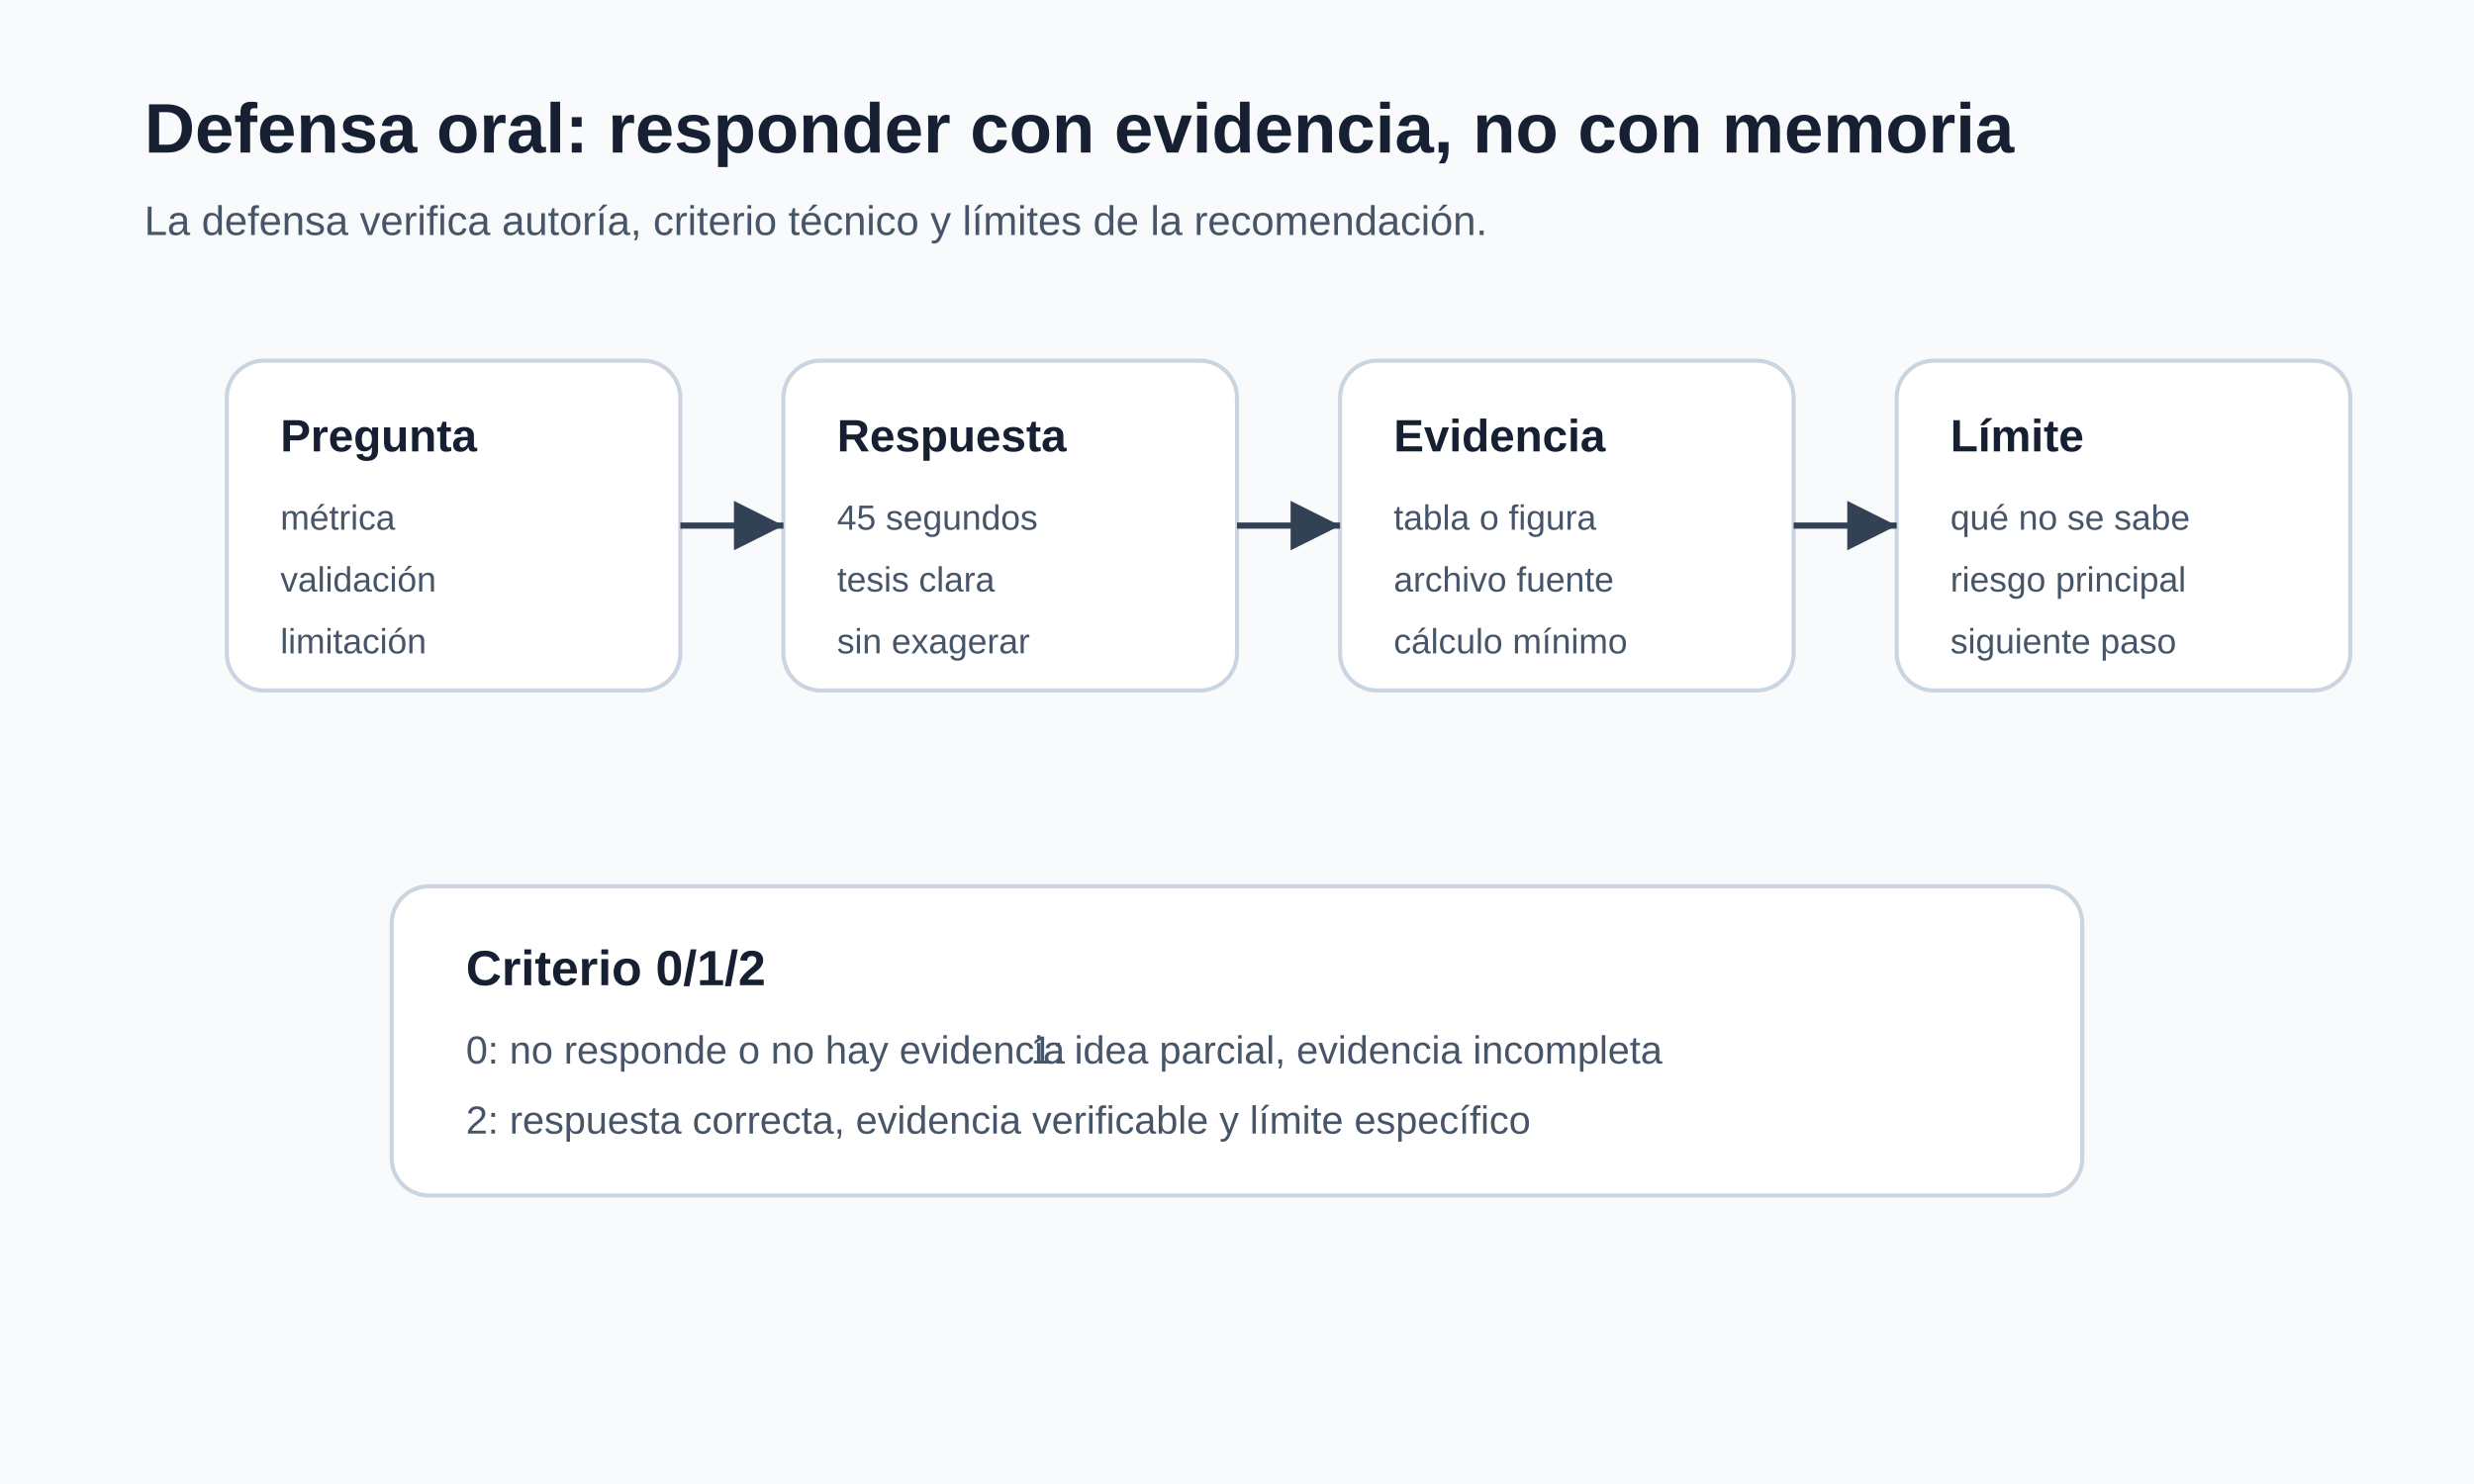
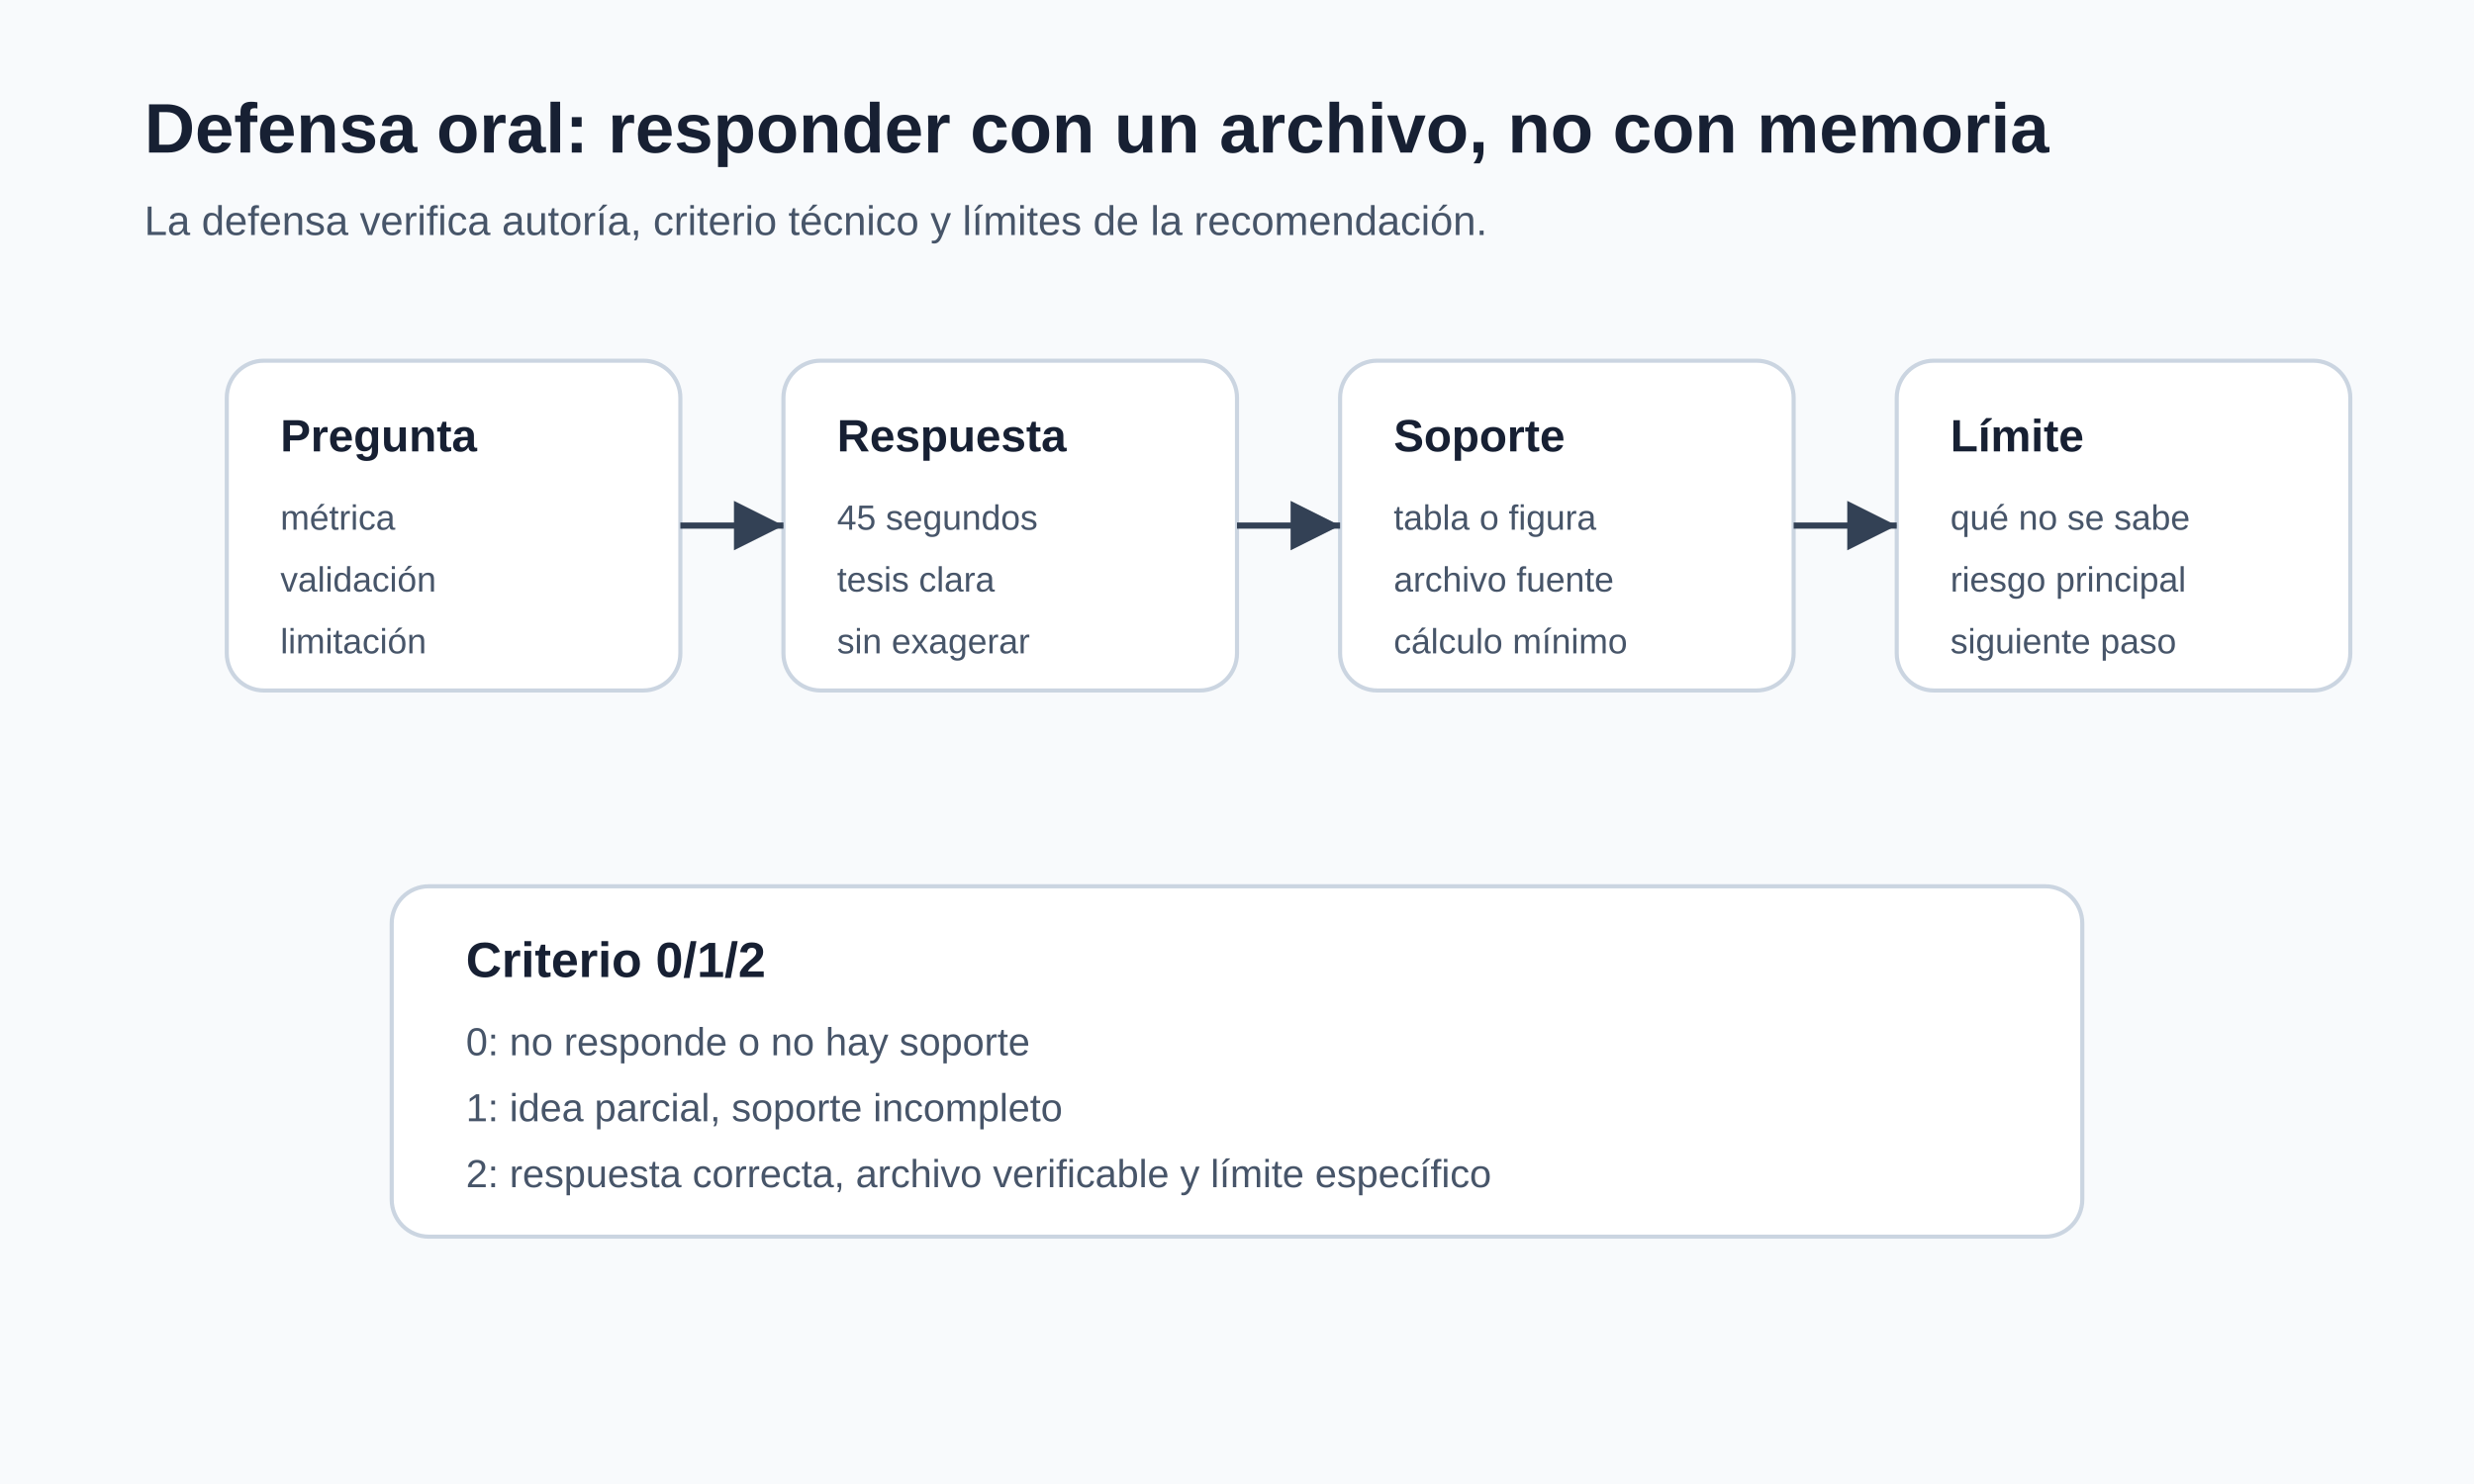
<svg xmlns="http://www.w3.org/2000/svg" width="1200" height="720" viewBox="0 0 1200 720" role="img" aria-labelledby="title desc">
  <rect width="1200" height="720" fill="#f8fafc" />
-   <text x="70" y="74" font-family="Arial, sans-serif" font-size="34" font-weight="700" fill="#172033">Defensa oral: responder con evidencia, no con memoria</text>
+   <text x="70" y="74" font-family="Arial, sans-serif" font-size="34" font-weight="700" fill="#172033">Defensa oral: responder con un archivo, no con memoria</text>
  <text x="70" y="114" font-family="Arial, sans-serif" font-size="20" fill="#475569">La defensa verifica autoría, criterio técnico y límites de la recomendación.</text>
  <defs>
    <marker id="arrow" markerWidth="12" markerHeight="12" refX="10" refY="6" orient="auto">
      <path d="M2,2 L10,6 L2,10 Z" fill="#334155" />
    </marker>
  </defs>
  <g transform="translate(110 175)" font-family="Arial, sans-serif">
    <rect x="0" y="0" width="220" height="160" rx="18" fill="#ffffff" stroke="#cbd5e1" stroke-width="2" />
    <text x="26" y="44" font-size="22" font-weight="700" fill="#172033">Pregunta</text>
    <text x="26" y="82" font-size="17" fill="#475569">métrica</text>
    <text x="26" y="112" font-size="17" fill="#475569">validación</text>
    <text x="26" y="142" font-size="17" fill="#475569">limitación</text>
    <rect x="270" y="0" width="220" height="160" rx="18" fill="#ffffff" stroke="#cbd5e1" stroke-width="2" />
    <text x="296" y="44" font-size="22" font-weight="700" fill="#172033">Respuesta</text>
    <text x="296" y="82" font-size="17" fill="#475569">45 segundos</text>
    <text x="296" y="112" font-size="17" fill="#475569">tesis clara</text>
    <text x="296" y="142" font-size="17" fill="#475569">sin exagerar</text>
    <rect x="540" y="0" width="220" height="160" rx="18" fill="#ffffff" stroke="#cbd5e1" stroke-width="2" />
-     <text x="566" y="44" font-size="22" font-weight="700" fill="#172033">Evidencia</text>
+     <text x="566" y="44" font-size="22" font-weight="700" fill="#172033">Soporte</text>
    <text x="566" y="82" font-size="17" fill="#475569">tabla o figura</text>
    <text x="566" y="112" font-size="17" fill="#475569">archivo fuente</text>
    <text x="566" y="142" font-size="17" fill="#475569">cálculo mínimo</text>
    <rect x="810" y="0" width="220" height="160" rx="18" fill="#ffffff" stroke="#cbd5e1" stroke-width="2" />
    <text x="836" y="44" font-size="22" font-weight="700" fill="#172033">Límite</text>
    <text x="836" y="82" font-size="17" fill="#475569">qué no se sabe</text>
    <text x="836" y="112" font-size="17" fill="#475569">riesgo principal</text>
    <text x="836" y="142" font-size="17" fill="#475569">siguiente paso</text>
    <line x1="220" y1="80" x2="270" y2="80" stroke="#334155" stroke-width="3" marker-end="url(#arrow)" />
    <line x1="490" y1="80" x2="540" y2="80" stroke="#334155" stroke-width="3" marker-end="url(#arrow)" />
    <line x1="760" y1="80" x2="810" y2="80" stroke="#334155" stroke-width="3" marker-end="url(#arrow)" />
  </g>
  <g transform="translate(190 430)" font-family="Arial, sans-serif">
-     <rect x="0" y="0" width="820" height="150" rx="18" fill="#ffffff" stroke="#cbd5e1" stroke-width="2" />
-     <text x="36" y="48" font-size="24" font-weight="700" fill="#172033">Criterio 0/1/2</text>
-     <text x="36" y="86" font-size="19" fill="#475569">0: no responde o no hay evidencia</text>
-     <text x="310" y="86" font-size="19" fill="#475569">1: idea parcial, evidencia incompleta</text>
-     <text x="36" y="120" font-size="19" fill="#475569">2: respuesta correcta, evidencia verificable y límite específico</text>
+     <rect x="0" y="0" width="820" height="170" rx="18" fill="#ffffff" stroke="#cbd5e1" stroke-width="2" />
+     <text x="36" y="44" font-size="24" font-weight="700" fill="#172033">Criterio 0/1/2</text>
+     <text x="36" y="82" font-size="19" fill="#475569">0: no responde o no hay soporte</text>
+     <text x="36" y="114" font-size="19" fill="#475569">1: idea parcial, soporte incompleto</text>
+     <text x="36" y="146" font-size="19" fill="#475569">2: respuesta correcta, archivo verificable y límite específico</text>
  </g>
</svg>
